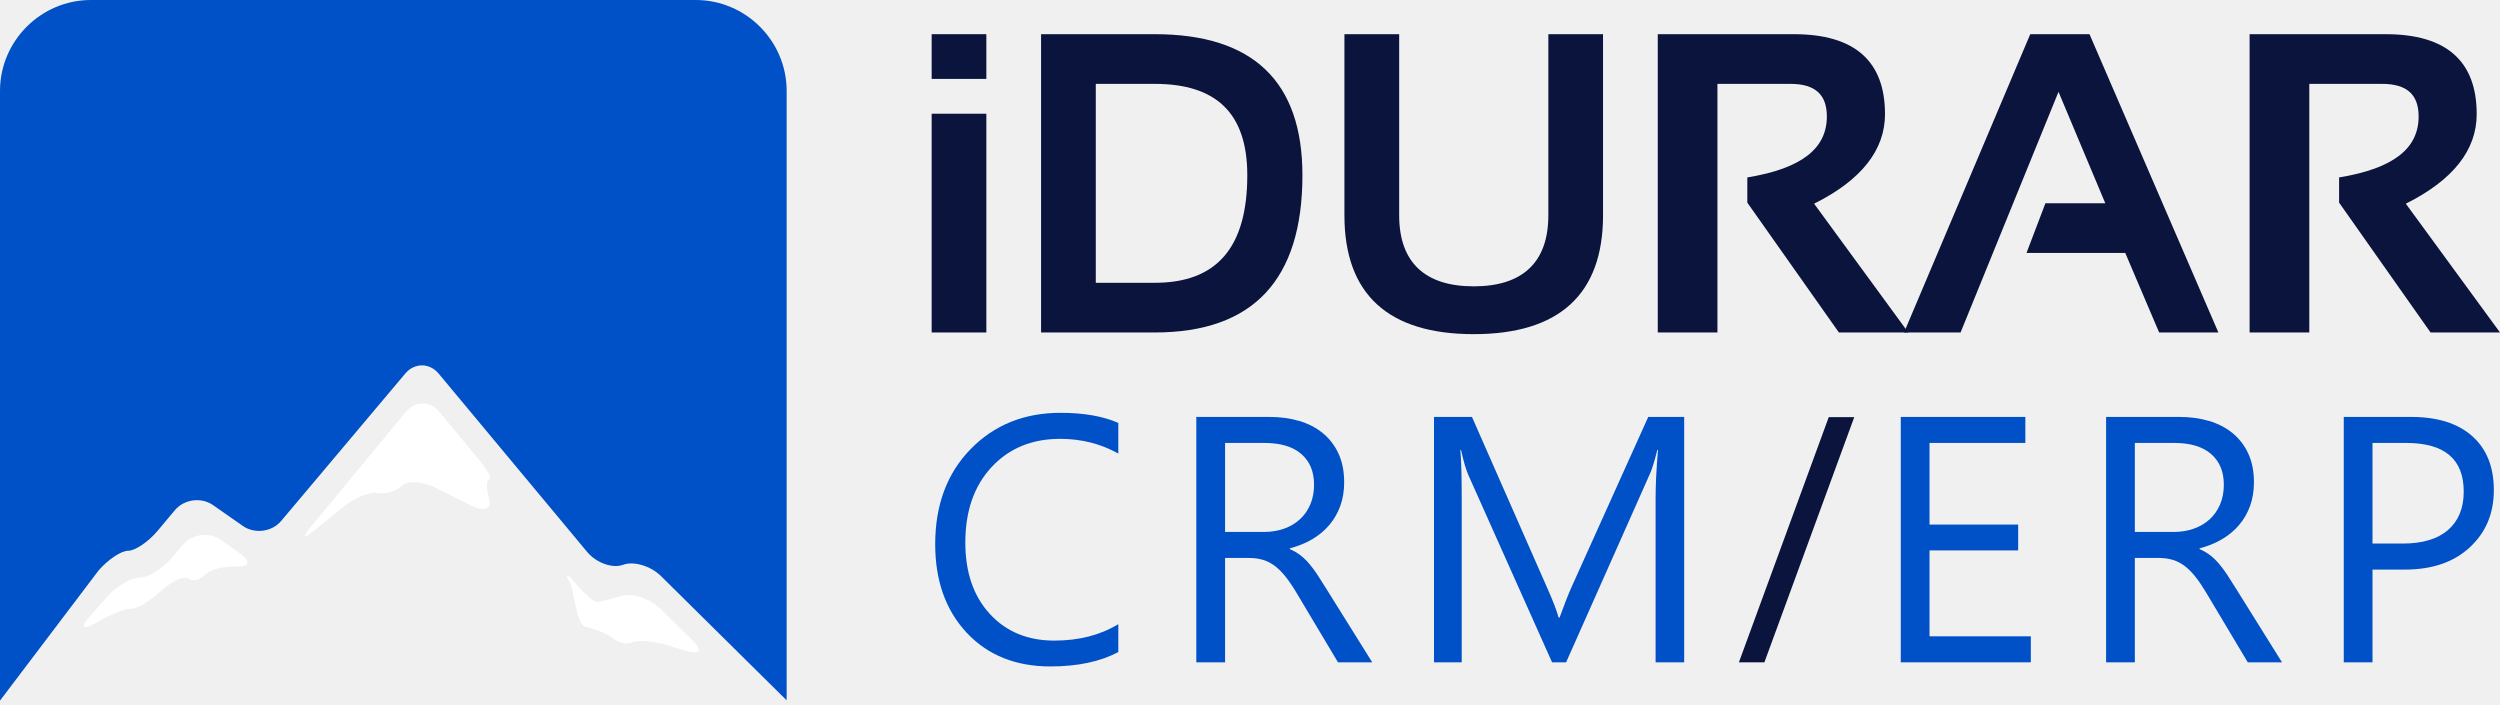
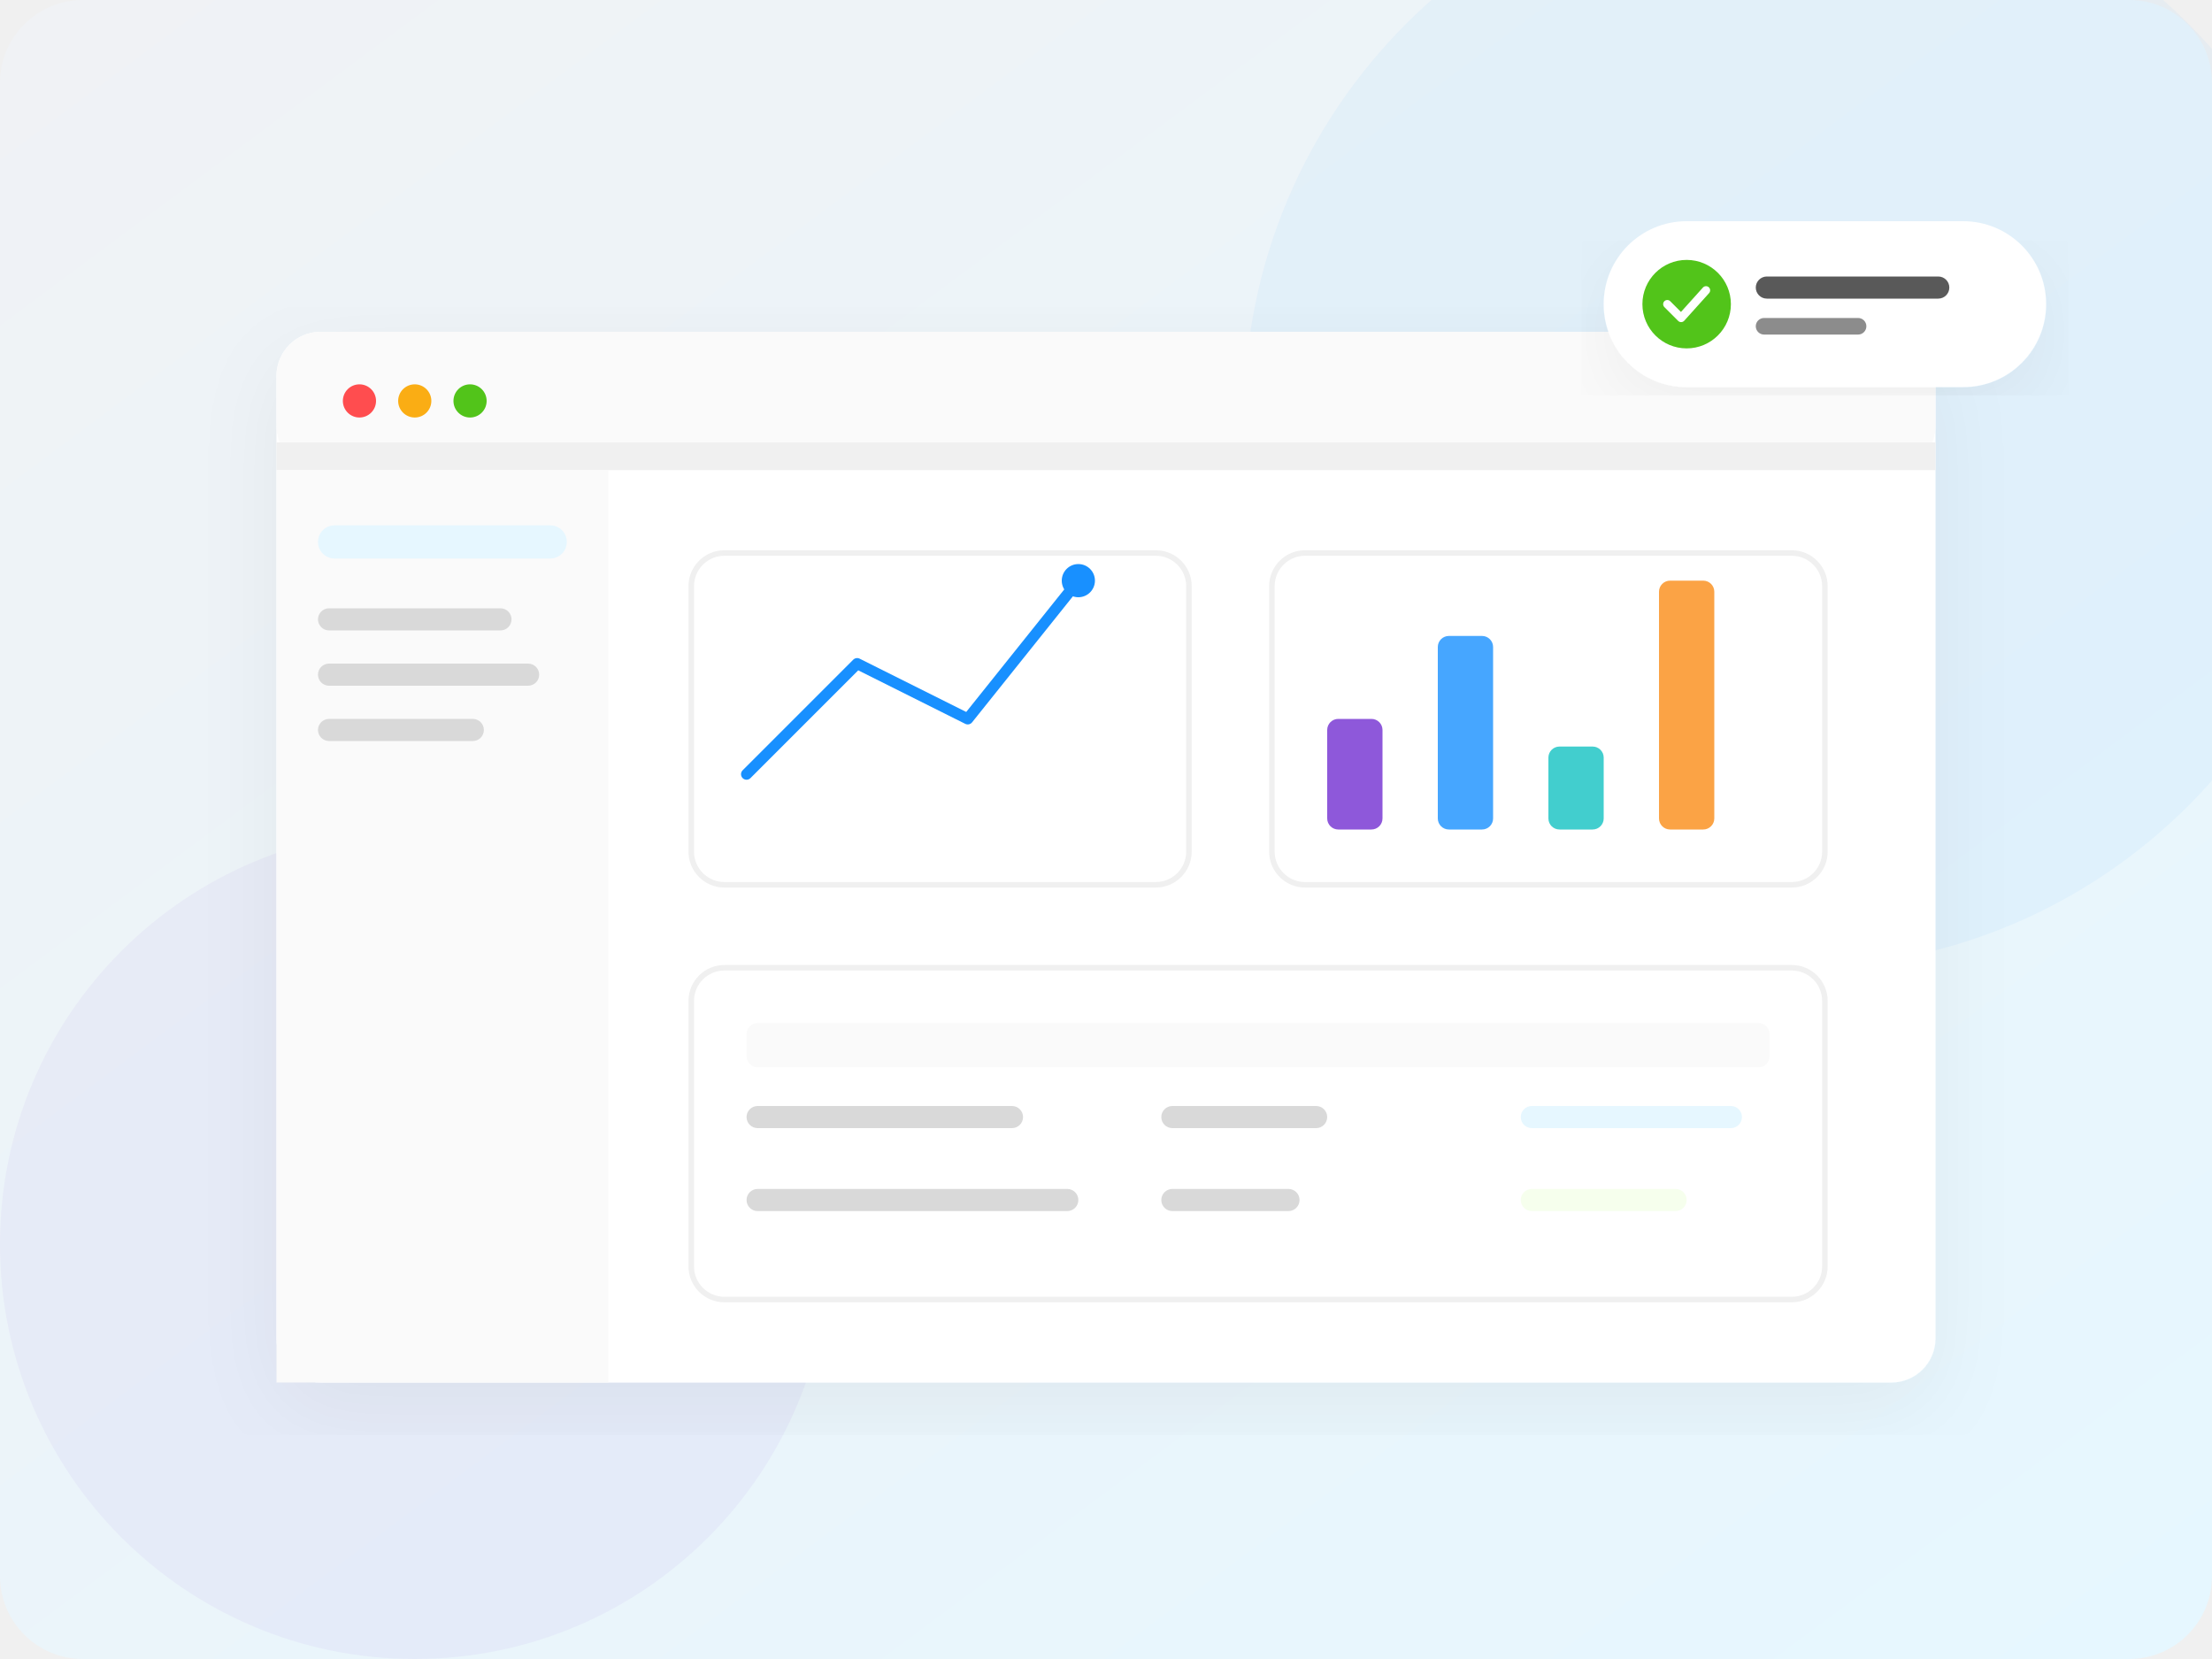
- <svg xmlns="http://www.w3.org/2000/svg" width="100%" height="100%" viewBox="0 0 220 62" version="1.1" xml:space="preserve" style="fill-rule:evenodd;clip-rule:evenodd;stroke-linejoin:round;stroke-miterlimit:2;">
-   <g>
-     <g>
-       <path d="M0,61.655l0,-53.652c0,-4.401 3.601,-8.003 8.003,-8.003l53.223,0c4.4,0 8,3.602 8,8.003l-0,53.221c-0,0.133 -0.004,0.265 -0.01,0.397l-11.053,-10.93c-0.899,-0.89 -2.399,-1.337 -3.329,-0.99c-0.935,0.346 -2.361,-0.165 -3.166,-1.133l-13.061,-15.685c-0.802,-0.97 -2.134,-0.973 -2.944,-0.01l-10.922,12.972c-0.814,0.965 -2.328,1.161 -3.365,0.442l-2.628,-1.836c-1.037,-0.727 -2.546,-0.523 -3.36,0.447l-1.517,1.81c-0.809,0.966 -1.978,1.761 -2.589,1.758c-0.613,-0.002 -1.791,0.783 -2.612,1.742l-8.67,11.447Z" style="fill:#0050c8;fill-rule:nonzero;" />
-       <path d="M38.654,36.235c-0.809,-0.975 -2.125,-0.973 -2.932,0.002l-8.376,10.13c-0.807,0.972 -0.667,1.114 0.315,0.314l2.553,-2.082c0.977,-0.8 2.335,-1.346 3.017,-1.211c0.676,0.128 1.637,-0.152 2.134,-0.63c0.492,-0.48 1.82,-0.411 2.951,0.152l3.166,1.585c1.126,0.568 1.836,0.286 1.566,-0.62c-0.263,-0.906 -0.263,-1.67 0.002,-1.696c0.27,-0.026 -0.172,-0.847 -0.977,-1.815l-3.419,-4.129Z" style="fill:#fff;fill-rule:nonzero;" />
-       <path d="M50.683,51.374c-0.757,-0.895 -1.022,-0.992 -0.582,-0.218c0.443,0.774 0.587,3.862 1.455,4.02c0.867,0.163 1.96,0.625 2.426,1.025c0.468,0.397 1.225,0.541 1.696,0.314c0.464,-0.224 1.839,-0.109 3.046,0.258l1.665,0.511c1.21,0.362 1.458,-0.056 0.554,-0.939l-2.87,-2.804c-0.906,-0.887 -2.418,-1.379 -3.365,-1.1c-0.946,0.281 -1.928,0.52 -2.184,0.532c-0.251,0.012 -1.083,-0.707 -1.841,-1.599" style="fill:#fff;fill-rule:nonzero;" />
-       <path d="M19.461,47.522c-1.034,-0.734 -2.544,-0.545 -3.367,0.419l-0.994,1.159c-0.816,0.961 -2.103,1.746 -2.849,1.744c-0.747,-0 -2.039,0.776 -2.872,1.725l-1.482,1.687c-0.837,0.949 -0.615,1.216 0.481,0.594l0.369,-0.208c1.1,-0.618 2.371,-1.11 2.825,-1.082c0.45,0.026 1.593,-0.646 2.527,-1.49l0.133,-0.121c0.939,-0.847 2.001,-1.306 2.361,-1.032c0.36,0.284 1.013,0.13 1.451,-0.338c0.444,-0.464 1.72,-0.79 2.839,-0.722c1.122,0.064 1.195,-0.478 0.166,-1.209l-1.588,-1.126Z" style="fill:#fff;fill-rule:nonzero;" />
-     </g>
-     <g>
-       <path d="M98.412,57.382c-1.597,0.843 -3.585,1.265 -5.964,1.265c-3.072,-0 -5.532,-0.989 -7.379,-2.967c-1.847,-1.978 -2.771,-4.573 -2.771,-7.786c0,-3.453 1.039,-6.244 3.117,-8.373c2.079,-2.128 4.714,-3.192 7.907,-3.192c2.048,-0 3.744,0.296 5.09,0.888l-0,2.696c-1.546,-0.863 -3.253,-1.295 -5.121,-1.295c-2.479,-0 -4.49,0.828 -6.031,2.485c-1.541,1.656 -2.311,3.87 -2.311,6.641c-0,2.63 0.72,4.726 2.161,6.287c1.44,1.561 3.33,2.342 5.669,2.342c2.169,-0 4.046,-0.482 5.633,-1.446l-0,2.455Z" style="fill:#0050c8;fill-rule:nonzero;" />
-       <path d="M120.757,58.285l-3.012,0l-3.614,-6.054c-0.331,-0.562 -0.653,-1.041 -0.964,-1.438c-0.311,-0.396 -0.63,-0.72 -0.956,-0.971c-0.326,-0.251 -0.678,-0.434 -1.054,-0.55c-0.377,-0.115 -0.801,-0.173 -1.273,-0.173l-2.078,0l0,9.186l-2.53,0l0,-21.595l6.446,0c0.943,0 1.814,0.118 2.612,0.354c0.798,0.236 1.491,0.595 2.078,1.077c0.588,0.482 1.047,1.082 1.378,1.799c0.332,0.718 0.497,1.559 0.497,2.523c0,0.753 -0.113,1.443 -0.338,2.071c-0.226,0.627 -0.548,1.187 -0.964,1.679c-0.417,0.492 -0.919,0.911 -1.506,1.257c-0.588,0.346 -1.248,0.615 -1.98,0.806l-0,0.06c0.361,0.161 0.675,0.344 0.941,0.55c0.266,0.205 0.519,0.449 0.76,0.73c0.241,0.281 0.48,0.6 0.716,0.956c0.235,0.357 0.499,0.771 0.79,1.243l4.051,6.49Zm-12.951,-19.306l0,7.831l3.434,0c0.632,0 1.217,-0.095 1.754,-0.286c0.537,-0.191 1.001,-0.464 1.393,-0.821c0.392,-0.356 0.698,-0.793 0.919,-1.31c0.22,-0.517 0.331,-1.097 0.331,-1.739c-0,-1.155 -0.374,-2.056 -1.122,-2.703c-0.748,-0.648 -1.83,-0.972 -3.245,-0.972l-3.464,0Z" style="fill:#0050c8;fill-rule:nonzero;" />
-       <path d="M148.208,58.285l-2.515,0l-0,-14.487c-0,-1.144 0.07,-2.545 0.211,-4.201l-0.061,-0c-0.241,0.974 -0.456,1.671 -0.647,2.093l-7.379,16.595l-1.235,0l-7.364,-16.475c-0.211,-0.481 -0.427,-1.219 -0.648,-2.213l-0.06,-0c0.08,0.863 0.121,2.274 0.121,4.231l-0,14.457l-2.44,0l0,-21.595l3.343,0l6.626,15.059c0.512,1.155 0.844,2.018 0.994,2.591l0.09,-0c0.432,-1.185 0.779,-2.068 1.04,-2.651l6.761,-14.999l3.163,0l-0,21.595Z" style="fill:#0050c8;fill-rule:nonzero;" />
-       <path d="M178.713,58.285l-11.445,0l-0,-21.595l10.963,0l-0,2.289l-8.433,0l-0,7.184l7.8,-0l0,2.273l-7.8,0l-0,7.56l8.915,0l-0,2.289Z" style="fill:#0050c8;fill-rule:nonzero;" />
-       <path d="M200.817,58.285l-3.012,0l-3.614,-6.054c-0.331,-0.562 -0.652,-1.041 -0.964,-1.438c-0.311,-0.396 -0.63,-0.72 -0.956,-0.971c-0.326,-0.251 -0.677,-0.434 -1.054,-0.55c-0.376,-0.115 -0.801,-0.173 -1.272,-0.173l-2.079,0l0,9.186l-2.53,0l0,-21.595l6.446,0c0.943,0 1.814,0.118 2.613,0.354c0.798,0.236 1.49,0.595 2.078,1.077c0.587,0.482 1.046,1.082 1.378,1.799c0.331,0.718 0.497,1.559 0.497,2.523c-0,0.753 -0.113,1.443 -0.339,2.071c-0.226,0.627 -0.547,1.187 -0.964,1.679c-0.417,0.492 -0.919,0.911 -1.506,1.257c-0.587,0.346 -1.247,0.615 -1.98,0.806l-0,0.06c0.361,0.161 0.675,0.344 0.941,0.55c0.266,0.205 0.52,0.449 0.76,0.73c0.241,0.281 0.48,0.6 0.716,0.956c0.236,0.357 0.499,0.771 0.79,1.243l4.051,6.49Zm-12.951,-19.306l0,7.831l3.434,0c0.632,0 1.217,-0.095 1.754,-0.286c0.537,-0.191 1.002,-0.464 1.393,-0.821c0.392,-0.356 0.698,-0.793 0.919,-1.31c0.221,-0.517 0.331,-1.097 0.331,-1.739c0,-1.155 -0.374,-2.056 -1.122,-2.703c-0.748,-0.648 -1.829,-0.972 -3.245,-0.972l-3.464,0Z" style="fill:#0050c8;fill-rule:nonzero;" />
-       <path d="M208.781,50.123l0,8.162l-2.53,0l0,-21.595l5.934,0c2.309,0 4.098,0.562 5.368,1.687c1.27,1.124 1.905,2.711 1.905,4.759c0,2.048 -0.705,3.724 -2.116,5.029c-1.41,1.306 -3.315,1.958 -5.715,1.958l-2.846,0Zm0,-11.144l0,8.855l2.651,0c1.747,0 3.079,-0.399 3.998,-1.197c0.918,-0.798 1.378,-1.925 1.378,-3.381c-0,-2.851 -1.687,-4.277 -5.06,-4.277l-2.967,0Z" style="fill:#0050c8;fill-rule:nonzero;" />
-       <g>
-         <path d="M86.798,29.258l-4.812,-0l-0,-19.25l4.812,-0l-0,19.25Zm-0,-22.314l-4.812,0l-0,-3.935l4.812,0l-0,3.935Z" style="fill:#0a143c;fill-rule:nonzero;" />
-         <path d="M101.622,24.886c5.428,0 8.14,-3.078 8.14,-9.465c-0,-5.439 -2.712,-8.04 -8.14,-8.04l-5.193,0l-0,17.505l5.193,0Zm-10.008,4.372l0,-26.25l10.008,0c8.659,0 12.991,4.173 12.991,12.413c0,9.194 -4.332,13.837 -12.991,13.837l-10.008,-0Z" style="fill:#0a143c;fill-rule:nonzero;" />
-         <path d="M118.309,18.945l-0,-15.937l4.818,0l-0,15.937c-0,4.169 2.293,6.253 6.562,6.253c4.269,-0 6.566,-2.084 6.566,-6.253l-0,-15.937l4.812,0l0,15.937c0,6.973 -3.877,10.46 -11.378,10.46c-7.501,0 -11.38,-3.487 -11.38,-10.46" style="fill:#0a143c;fill-rule:nonzero;" />
-         <path d="M145.883,29.258l0,-26.249l11.984,-0c5.345,-0 8.013,2.366 8.013,7.035c0,3.158 -2.078,5.806 -6.239,7.881l8.288,11.333l-6.106,-0l-8.059,-11.427l-0,-2.217c4.812,-0.791 6.999,-2.562 6.999,-5.368c-0,-1.928 -1.036,-2.865 -3.207,-2.865l-6.421,-0l-0,21.877l-5.252,-0Z" style="fill:#0a143c;fill-rule:nonzero;" />
-         <path d="M172.53,29.258l-4.975,-0l11.107,-26.249l5.214,-0l11.342,26.249l-5.213,-0l-2.983,-7l-8.689,-0l1.664,-4.373l5.268,0l-4.117,-9.804l-8.618,21.177Z" style="fill:#0a143c;fill-rule:nonzero;" />
-         <path d="M197.965,29.258l0,-26.249l11.977,-0c5.341,-0 8.007,2.366 8.007,7.035c0,3.158 -2.078,5.806 -6.237,7.881l8.288,11.333l-6.111,-0l-8.048,-11.427l0,-2.217c4.816,-0.791 6.998,-2.562 6.998,-5.368c-0,-1.928 -1.04,-2.865 -3.213,-2.865l-6.408,-0l-0,21.877l-5.253,-0Z" style="fill:#0a143c;fill-rule:nonzero;" />
-       </g>
-       <path d="M163.174,36.709l-2.244,-0l-7.907,21.575l2.244,0l7.907,-21.575Z" style="fill:#0a143c;" />
-     </g>
-   </g>
+ <svg xmlns="http://www.w3.org/2000/svg" viewBox="0 0 800 600" width="100%" height="100%">
+   <defs>
+     <linearGradient id="bg-grad" x1="0%" y1="0%" x2="100%" y2="100%">
+       <stop offset="0%" stop-color="#f0f2f5" />
+       <stop offset="100%" stop-color="#e6f7ff" />
+     </linearGradient>
+     <filter id="shadow" x="-5%" y="-5%" width="110%" height="110%">
+       <feDropShadow dx="0" dy="10" stdDeviation="15" flood-color="#000000" flood-opacity="0.05" />
+     </filter>
+   </defs>
+   <rect width="800" height="600" rx="30" fill="url(#bg-grad)" />
+   <circle cx="650" cy="150" r="200" fill="#1890ff" opacity="0.05" />
+   <circle cx="150" cy="450" r="150" fill="#722ed1" opacity="0.05" />
+   <rect x="100" y="120" width="600" height="380" rx="16" fill="#ffffff" filter="url(#shadow)" />
+   <rect x="100" y="120" width="600" height="50" rx="16" fill="#fafafa" />
+   <circle cx="130" cy="145" r="6" fill="#ff4d4f" />
+   <circle cx="150" cy="145" r="6" fill="#faad14" />
+   <circle cx="170" cy="145" r="6" fill="#52c41a" />
+   <rect x="100" y="160" width="600" height="10" fill="#f0f0f0" />
+   <rect x="100" y="170" width="120" height="330" fill="#fafafa" />
+   <rect x="115" y="190" width="90" height="12" rx="6" fill="#e6f7ff" />
+   <rect x="115" y="220" width="70" height="8" rx="4" fill="#d9d9d9" />
+   <rect x="115" y="240" width="80" height="8" rx="4" fill="#d9d9d9" />
+   <rect x="115" y="260" width="60" height="8" rx="4" fill="#d9d9d9" />
+   <rect x="250" y="200" width="180" height="120" rx="12" fill="#ffffff" stroke="#f0f0f0" stroke-width="2" />
+   <path d="M 270 280 L 310 240 L 350 260 L 390 210" fill="none" stroke="#1890ff" stroke-width="4" stroke-linecap="round" stroke-linejoin="round" />
+   <circle cx="390" cy="210" r="6" fill="#1890ff" />
+   <rect x="460" y="200" width="200" height="120" rx="12" fill="#ffffff" stroke="#f0f0f0" stroke-width="2" />
+   <rect x="480" y="260" width="20" height="40" rx="4" fill="#722ed1" opacity="0.8" />
+   <rect x="520" y="230" width="20" height="70" rx="4" fill="#1890ff" opacity="0.8" />
+   <rect x="560" y="270" width="20" height="30" rx="4" fill="#13c2c2" opacity="0.8" />
+   <rect x="600" y="210" width="20" height="90" rx="4" fill="#fa8c16" opacity="0.8" />
+   <rect x="250" y="350" width="410" height="120" rx="12" fill="#ffffff" stroke="#f0f0f0" stroke-width="2" />
+   <rect x="270" y="370" width="370" height="16" rx="4" fill="#fafafa" />
+   <rect x="270" y="400" width="100" height="8" rx="4" fill="#d9d9d9" />
+   <rect x="420" y="400" width="60" height="8" rx="4" fill="#d9d9d9" />
+   <rect x="550" y="400" width="80" height="8" rx="4" fill="#e6f7ff" />
+   <rect x="270" y="430" width="120" height="8" rx="4" fill="#d9d9d9" />
+   <rect x="420" y="430" width="50" height="8" rx="4" fill="#d9d9d9" />
+   <rect x="550" y="430" width="60" height="8" rx="4" fill="#f6ffed" />
+   <rect x="580" y="80" width="160" height="60" rx="30" fill="#ffffff" filter="url(#shadow)" />
+   <circle cx="610" cy="110" r="16" fill="#52c41a" />
+   <path d="M 603 110 L 608 115 L 617 105" fill="none" stroke="#ffffff" stroke-width="3" stroke-linecap="round" stroke-linejoin="round" />
+   <rect x="635" y="100" width="70" height="8" rx="4" fill="#595959" />
+   <rect x="635" y="115" width="40" height="6" rx="3" fill="#8c8c8c" />
</svg>
